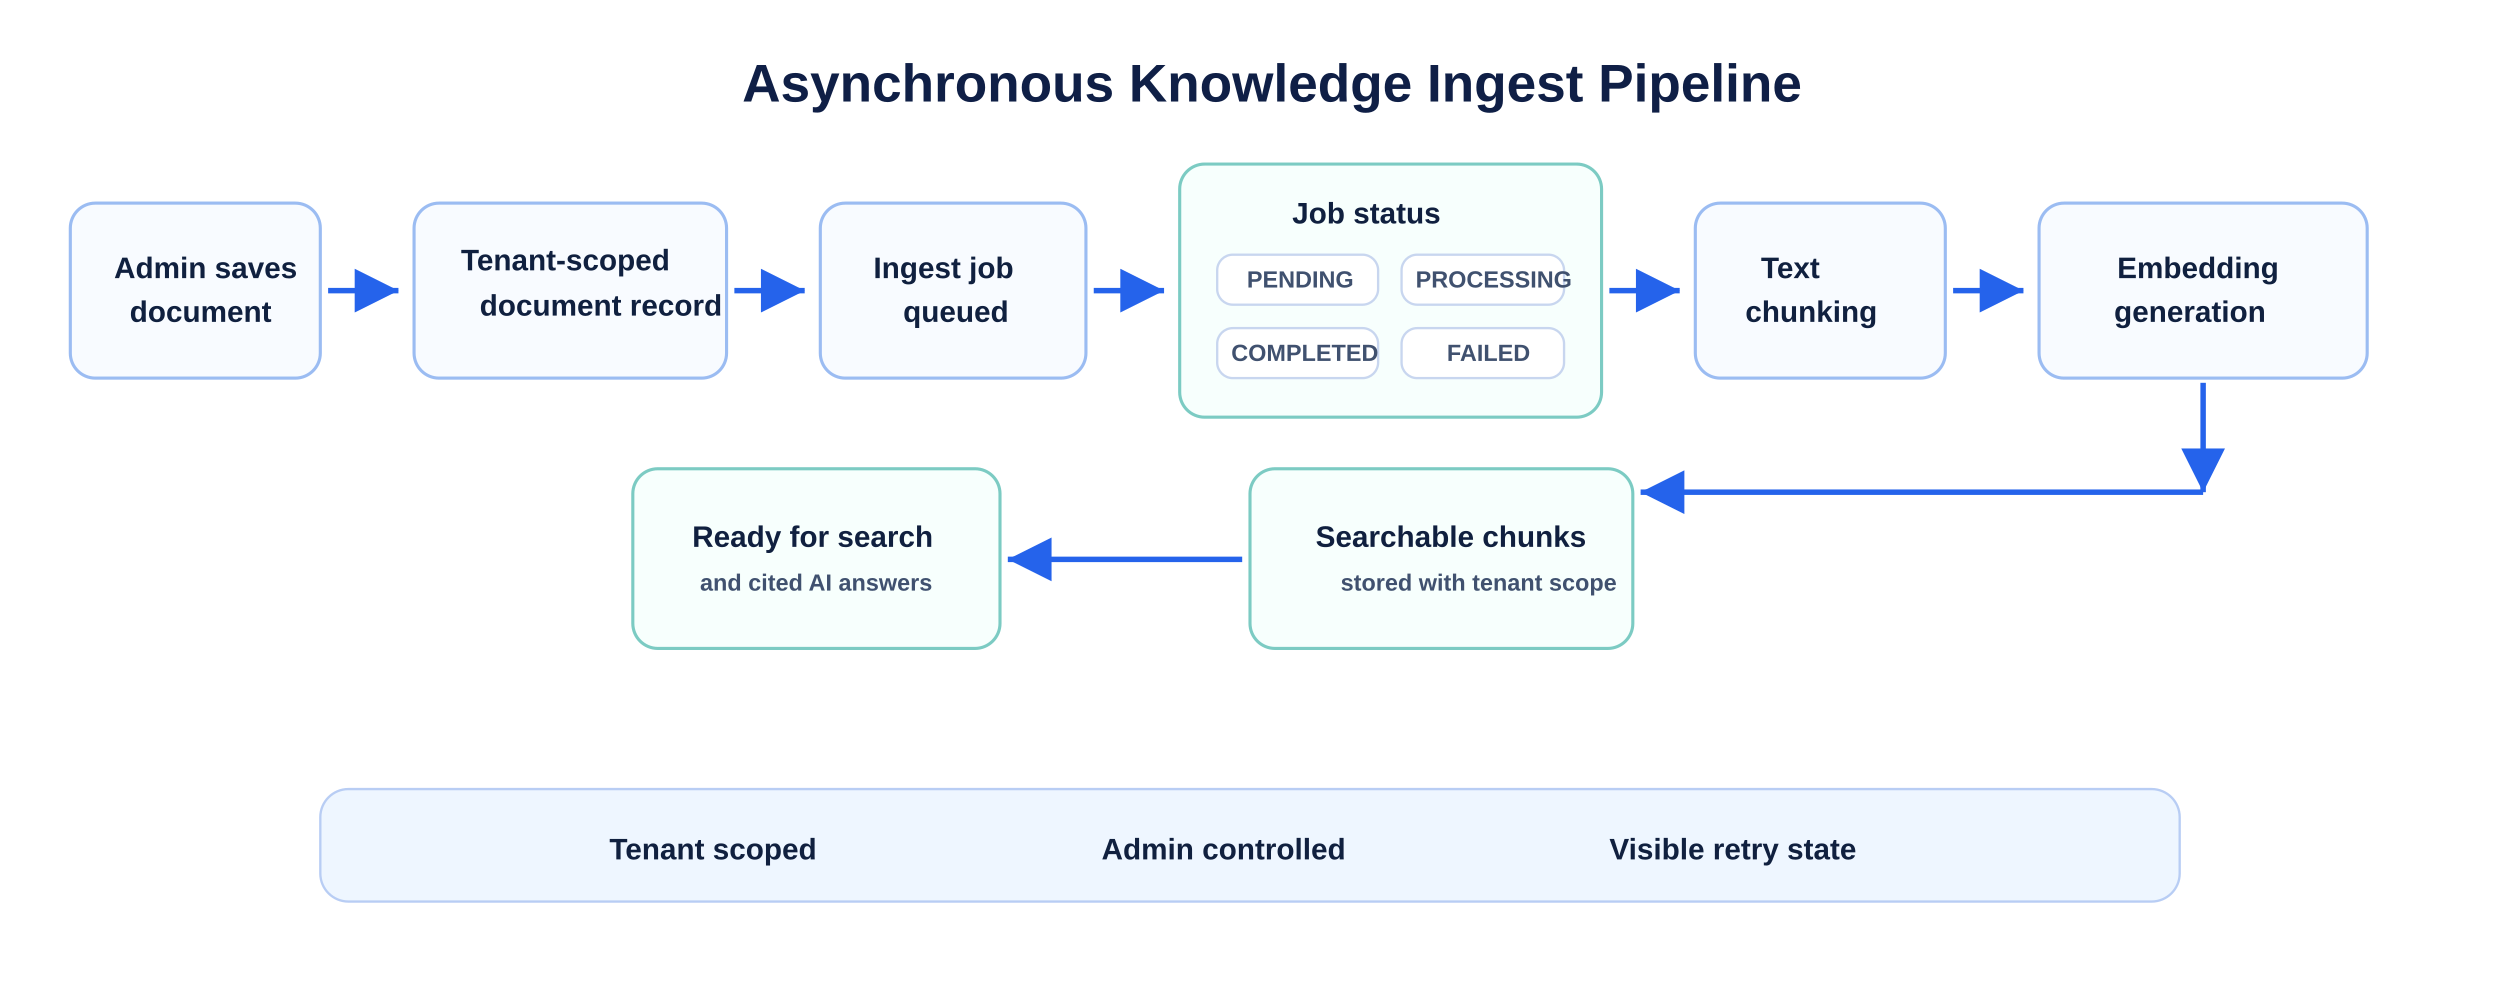
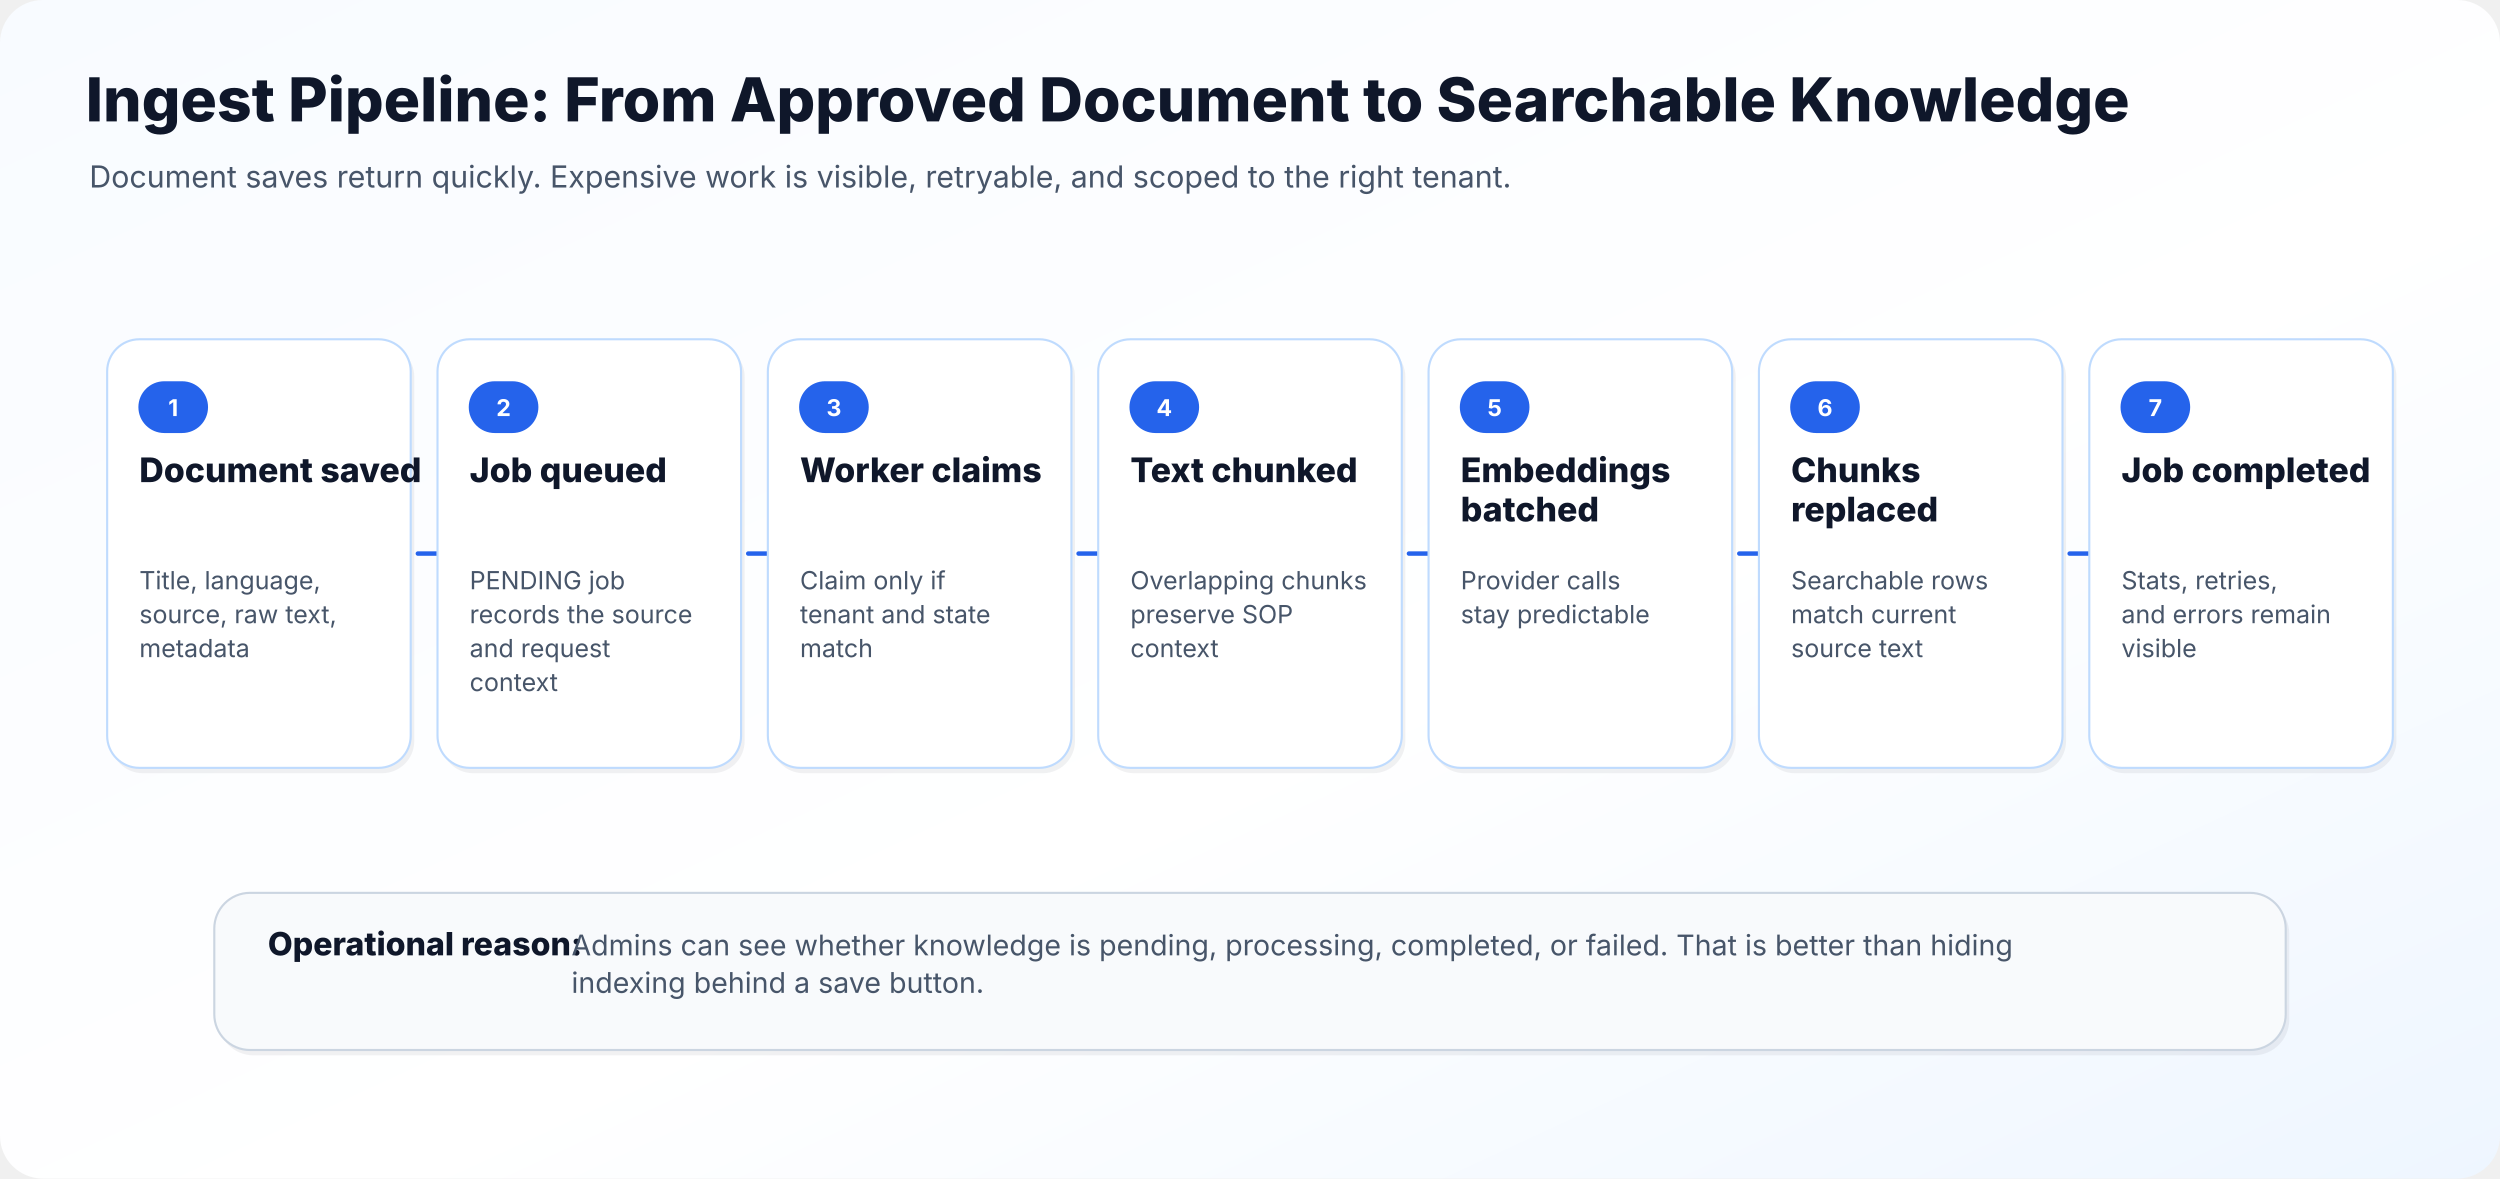
- <svg xmlns="http://www.w3.org/2000/svg" width="1600" height="640" viewBox="0 0 1600 640" role="img" aria-label="Asynchronous knowledge ingest pipeline">
+ <svg xmlns="http://www.w3.org/2000/svg" width="1400" height="660" viewBox="0 0 1400 660" role="img">
  <defs>
+     <linearGradient id="bg" x1="0" y1="0" x2="1" y2="1">
+       <stop offset="0" stop-color="#f8fbff" />
+       <stop offset="0.58" stop-color="#ffffff" />
+       <stop offset="1" stop-color="#eef6ff" />
+     </linearGradient>
+     <marker id="arrow" markerWidth="10" markerHeight="10" refX="8" refY="3" orient="auto" markerUnits="strokeWidth">
+       <path d="M0,0 L8,3 L0,6 Z" fill="#2563eb" />
+     </marker>
    <style>
-       .bg { fill: #ffffff; }
-       .title { font: 700 34px Arial, sans-serif; fill: #0f1f46; }
-       .box { fill: #f8fbff; stroke: #9bbcf2; stroke-width: 2; }
-       .box2 { fill: #f7fffd; stroke: #7ccbc3; stroke-width: 2; }
-       .status { fill: #ffffff; stroke: #c8d6ef; stroke-width: 1.5; }
-       .label { font: 700 19px Arial, sans-serif; fill: #10203f; }
-       .small { font: 600 15px Arial, sans-serif; fill: #40516f; }
-       .arrow { stroke: #2563eb; stroke-width: 3.5; fill: none; marker-end: url(#arrowhead); }
-       .bar { fill: #eef6ff; stroke: #b8cdf4; stroke-width: 1.5; }
+       .muted { fill:#64748b; }
+       .small { font-size:13px; }
+       .label { font-family: Inter, Segoe UI, Arial, sans-serif; }
    </style>
-     <marker id="arrowhead" markerWidth="12" markerHeight="12" refX="10" refY="6" orient="auto">
-       <path d="M2,2 L10,6 L2,10 Z" fill="#2563eb" />
-     </marker>
  </defs>
-   <rect class="bg" width="1600" height="640" />
-   <text class="title" x="475" y="65">Asynchronous Knowledge Ingest Pipeline</text>
-   <g transform="translate(45 130)">
-     <rect class="box" x="0" y="0" width="160" height="112" rx="16" />
-     <text class="label" x="28" y="48">Admin saves</text>
-     <text class="label" x="38" y="76">document</text>
-   </g>
-   <line class="arrow" x1="210" y1="186" x2="255" y2="186" />
-   <g transform="translate(265 130)">
-     <rect class="box" x="0" y="0" width="200" height="112" rx="16" />
-     <text class="label" x="30" y="43">Tenant-scoped</text>
-     <text class="label" x="42" y="72">document record</text>
-   </g>
-   <line class="arrow" x1="470" y1="186" x2="515" y2="186" />
-   <g transform="translate(525 130)">
-     <rect class="box" x="0" y="0" width="170" height="112" rx="16" />
-     <text class="label" x="34" y="48">Ingest job</text>
-     <text class="label" x="53" y="76">queued</text>
-   </g>
-   <line class="arrow" x1="700" y1="186" x2="745" y2="186" />
-   <g transform="translate(755 105)">
-     <rect class="box2" x="0" y="0" width="270" height="162" rx="16" />
-     <text class="label" x="72" y="38">Job status</text>
-     <rect class="status" x="24" y="58" width="103" height="32" rx="10" />
-     <text class="small" x="43" y="79">PENDING</text>
-     <rect class="status" x="142" y="58" width="104" height="32" rx="10" />
-     <text class="small" x="151" y="79">PROCESSING</text>
-     <rect class="status" x="24" y="105" width="103" height="32" rx="10" />
-     <text class="small" x="33" y="126">COMPLETED</text>
-     <rect class="status" x="142" y="105" width="104" height="32" rx="10" />
-     <text class="small" x="171" y="126">FAILED</text>
-   </g>
-   <line class="arrow" x1="1030" y1="186" x2="1075" y2="186" />
-   <g transform="translate(1085 130)">
-     <rect class="box" x="0" y="0" width="160" height="112" rx="16" />
-     <text class="label" x="42" y="48">Text</text>
-     <text class="label" x="32" y="76">chunking</text>
-   </g>
-   <line class="arrow" x1="1250" y1="186" x2="1295" y2="186" />
-   <g transform="translate(1305 130)">
-     <rect class="box" x="0" y="0" width="210" height="112" rx="16" />
-     <text class="label" x="50" y="48">Embedding</text>
-     <text class="label" x="48" y="76">generation</text>
-   </g>
-   <line class="arrow" x1="1410" y1="245" x2="1410" y2="315" />
-   <line class="arrow" x1="1410" y1="315" x2="1050" y2="315" />
-   <g transform="translate(800 300)">
-     <rect class="box2" x="0" y="0" width="245" height="115" rx="16" />
-     <text class="label" x="42" y="50">Searchable chunks</text>
-     <text class="small" x="58" y="78">stored with tenant scope</text>
-   </g>
-   <line class="arrow" x1="795" y1="358" x2="645" y2="358" />
-   <g transform="translate(405 300)">
-     <rect class="box2" x="0" y="0" width="235" height="115" rx="16" />
-     <text class="label" x="38" y="50">Ready for search</text>
-     <text class="small" x="43" y="78">and cited AI answers</text>
-   </g>
-   <rect class="bar" x="205" y="505" width="1190" height="72" rx="18" />
-   <text class="label" x="390" y="550">Tenant scoped</text>
-   <text class="label" x="705" y="550">Admin controlled</text>
-   <text class="label" x="1030" y="550">Visible retry state</text>
+   <rect width="1400" height="660" rx="24" fill="url(#bg)" />
+   <text x="48" y="68" text-anchor="start" style="font-family: Inter, Segoe UI, Arial, sans-serif; font-size:34px; font-weight:800; fill:#0f172a;">
+     <tspan x="48" dy="0">Ingest Pipeline: From Approved Document to Searchable Knowledge</tspan>
+   </text>
+   <text x="50" y="105" text-anchor="start" style="font-family: Inter, Segoe UI, Arial, sans-serif; font-size:17px; font-weight:400; fill:#475569;">
+     <tspan x="50" dy="0">Document saves return quickly. Expensive work is visible, retryable, and scoped to the right tenant.</tspan>
+   </text>
+   <rect x="62" y="193" width="170" height="240" rx="18" fill="#0f172a" opacity="0.06" />
+   <rect x="60" y="190" width="170" height="240" rx="18" fill="#ffffff" stroke="#bfdbfe" stroke-width="1.2" />
+   <rect x="78" y="214" width="38" height="28" rx="14" fill="#2563eb" stroke="#2563eb" />
+   <text x="97" y="233" text-anchor="middle" style="font-family: Inter, Segoe UI, Arial, sans-serif; font-size:13px; font-weight:700; fill:#fff;">
+     <tspan x="97" dy="0">1</tspan>
+   </text>
+   <text x="78" y="270" text-anchor="start" style="font-family: Inter, Segoe UI, Arial, sans-serif; font-size:19px; font-weight:800; fill:#0f172a;">
+     <tspan x="78" dy="0">Document saved</tspan>
+   </text>
+   <text x="78" y="330" text-anchor="start" style="font-family: Inter, Segoe UI, Arial, sans-serif; font-size:14px; font-weight:400; fill:#475569;">
+     <tspan x="78" dy="0">Title, language,</tspan>
+     <tspan x="78" dy="19">source, raw text,</tspan>
+     <tspan x="78" dy="19">metadata</tspan>
+   </text>
+   <line x1="234" y1="310" x2="270" y2="310" stroke="#2563eb" stroke-width="2.5" stroke-linecap="round" marker-end="url(#arrow)" />
+   <rect x="247" y="193" width="170" height="240" rx="18" fill="#0f172a" opacity="0.06" />
+   <rect x="245" y="190" width="170" height="240" rx="18" fill="#ffffff" stroke="#bfdbfe" stroke-width="1.2" />
+   <rect x="263" y="214" width="38" height="28" rx="14" fill="#2563eb" stroke="#2563eb" />
+   <text x="282" y="233" text-anchor="middle" style="font-family: Inter, Segoe UI, Arial, sans-serif; font-size:13px; font-weight:700; fill:#fff;">
+     <tspan x="282" dy="0">2</tspan>
+   </text>
+   <text x="263" y="270" text-anchor="start" style="font-family: Inter, Segoe UI, Arial, sans-serif; font-size:19px; font-weight:800; fill:#0f172a;">
+     <tspan x="263" dy="0">Job queued</tspan>
+   </text>
+   <text x="263" y="330" text-anchor="start" style="font-family: Inter, Segoe UI, Arial, sans-serif; font-size:14px; font-weight:400; fill:#475569;">
+     <tspan x="263" dy="0">PENDING job</tspan>
+     <tspan x="263" dy="19">records the source</tspan>
+     <tspan x="263" dy="19">and request</tspan>
+     <tspan x="263" dy="19">context</tspan>
+   </text>
+   <line x1="419" y1="310" x2="455" y2="310" stroke="#2563eb" stroke-width="2.5" stroke-linecap="round" marker-end="url(#arrow)" />
+   <rect x="432" y="193" width="170" height="240" rx="18" fill="#0f172a" opacity="0.06" />
+   <rect x="430" y="190" width="170" height="240" rx="18" fill="#ffffff" stroke="#bfdbfe" stroke-width="1.2" />
+   <rect x="448" y="214" width="38" height="28" rx="14" fill="#2563eb" stroke="#2563eb" />
+   <text x="467" y="233" text-anchor="middle" style="font-family: Inter, Segoe UI, Arial, sans-serif; font-size:13px; font-weight:700; fill:#fff;">
+     <tspan x="467" dy="0">3</tspan>
+   </text>
+   <text x="448" y="270" text-anchor="start" style="font-family: Inter, Segoe UI, Arial, sans-serif; font-size:19px; font-weight:800; fill:#0f172a;">
+     <tspan x="448" dy="0">Worker claims</tspan>
+   </text>
+   <text x="448" y="330" text-anchor="start" style="font-family: Inter, Segoe UI, Arial, sans-serif; font-size:14px; font-weight:400; fill:#475569;">
+     <tspan x="448" dy="0">Claim only if</tspan>
+     <tspan x="448" dy="19">tenant and state</tspan>
+     <tspan x="448" dy="19">match</tspan>
+   </text>
+   <line x1="604" y1="310" x2="640" y2="310" stroke="#2563eb" stroke-width="2.5" stroke-linecap="round" marker-end="url(#arrow)" />
+   <rect x="617" y="193" width="170" height="240" rx="18" fill="#0f172a" opacity="0.06" />
+   <rect x="615" y="190" width="170" height="240" rx="18" fill="#ffffff" stroke="#bfdbfe" stroke-width="1.2" />
+   <rect x="633" y="214" width="38" height="28" rx="14" fill="#2563eb" stroke="#2563eb" />
+   <text x="652" y="233" text-anchor="middle" style="font-family: Inter, Segoe UI, Arial, sans-serif; font-size:13px; font-weight:700; fill:#fff;">
+     <tspan x="652" dy="0">4</tspan>
+   </text>
+   <text x="633" y="270" text-anchor="start" style="font-family: Inter, Segoe UI, Arial, sans-serif; font-size:19px; font-weight:800; fill:#0f172a;">
+     <tspan x="633" dy="0">Text chunked</tspan>
+   </text>
+   <text x="633" y="330" text-anchor="start" style="font-family: Inter, Segoe UI, Arial, sans-serif; font-size:14px; font-weight:400; fill:#475569;">
+     <tspan x="633" dy="0">Overlapping chunks</tspan>
+     <tspan x="633" dy="19">preserve SOP</tspan>
+     <tspan x="633" dy="19">context</tspan>
+   </text>
+   <line x1="789" y1="310" x2="825" y2="310" stroke="#2563eb" stroke-width="2.5" stroke-linecap="round" marker-end="url(#arrow)" />
+   <rect x="802" y="193" width="170" height="240" rx="18" fill="#0f172a" opacity="0.06" />
+   <rect x="800" y="190" width="170" height="240" rx="18" fill="#ffffff" stroke="#bfdbfe" stroke-width="1.2" />
+   <rect x="818" y="214" width="38" height="28" rx="14" fill="#2563eb" stroke="#2563eb" />
+   <text x="837" y="233" text-anchor="middle" style="font-family: Inter, Segoe UI, Arial, sans-serif; font-size:13px; font-weight:700; fill:#fff;">
+     <tspan x="837" dy="0">5</tspan>
+   </text>
+   <text x="818" y="270" text-anchor="start" style="font-family: Inter, Segoe UI, Arial, sans-serif; font-size:19px; font-weight:800; fill:#0f172a;">
+     <tspan x="818" dy="0">Embeddings</tspan>
+     <tspan x="818" dy="22">batched</tspan>
+   </text>
+   <text x="818" y="330" text-anchor="start" style="font-family: Inter, Segoe UI, Arial, sans-serif; font-size:14px; font-weight:400; fill:#475569;">
+     <tspan x="818" dy="0">Provider calls</tspan>
+     <tspan x="818" dy="19">stay predictable</tspan>
+   </text>
+   <line x1="974" y1="310" x2="1010" y2="310" stroke="#2563eb" stroke-width="2.5" stroke-linecap="round" marker-end="url(#arrow)" />
+   <rect x="987" y="193" width="170" height="240" rx="18" fill="#0f172a" opacity="0.06" />
+   <rect x="985" y="190" width="170" height="240" rx="18" fill="#ffffff" stroke="#bfdbfe" stroke-width="1.2" />
+   <rect x="1003" y="214" width="38" height="28" rx="14" fill="#2563eb" stroke="#2563eb" />
+   <text x="1022" y="233" text-anchor="middle" style="font-family: Inter, Segoe UI, Arial, sans-serif; font-size:13px; font-weight:700; fill:#fff;">
+     <tspan x="1022" dy="0">6</tspan>
+   </text>
+   <text x="1003" y="270" text-anchor="start" style="font-family: Inter, Segoe UI, Arial, sans-serif; font-size:19px; font-weight:800; fill:#0f172a;">
+     <tspan x="1003" dy="0">Chunks</tspan>
+     <tspan x="1003" dy="22">replaced</tspan>
+   </text>
+   <text x="1003" y="330" text-anchor="start" style="font-family: Inter, Segoe UI, Arial, sans-serif; font-size:14px; font-weight:400; fill:#475569;">
+     <tspan x="1003" dy="0">Searchable rows</tspan>
+     <tspan x="1003" dy="19">match current</tspan>
+     <tspan x="1003" dy="19">source text</tspan>
+   </text>
+   <line x1="1159" y1="310" x2="1195" y2="310" stroke="#2563eb" stroke-width="2.5" stroke-linecap="round" marker-end="url(#arrow)" />
+   <rect x="1172" y="193" width="170" height="240" rx="18" fill="#0f172a" opacity="0.06" />
+   <rect x="1170" y="190" width="170" height="240" rx="18" fill="#ffffff" stroke="#bfdbfe" stroke-width="1.2" />
+   <rect x="1188" y="214" width="38" height="28" rx="14" fill="#2563eb" stroke="#2563eb" />
+   <text x="1207" y="233" text-anchor="middle" style="font-family: Inter, Segoe UI, Arial, sans-serif; font-size:13px; font-weight:700; fill:#fff;">
+     <tspan x="1207" dy="0">7</tspan>
+   </text>
+   <text x="1188" y="270" text-anchor="start" style="font-family: Inter, Segoe UI, Arial, sans-serif; font-size:19px; font-weight:800; fill:#0f172a;">
+     <tspan x="1188" dy="0">Job completed</tspan>
+   </text>
+   <text x="1188" y="330" text-anchor="start" style="font-family: Inter, Segoe UI, Arial, sans-serif; font-size:14px; font-weight:400; fill:#475569;">
+     <tspan x="1188" dy="0">Stats, retries,</tspan>
+     <tspan x="1188" dy="19">and errors remain</tspan>
+     <tspan x="1188" dy="19">visible</tspan>
+   </text>
+   <rect x="122" y="503" width="1160" height="88" rx="20" fill="#0f172a" opacity="0.06" />
+   <rect x="120" y="500" width="1160" height="88" rx="20" fill="#f8fafc" stroke="#cbd5e1" stroke-width="1.2" />
+   <text x="150" y="535" text-anchor="start" style="font-family: Inter, Segoe UI, Arial, sans-serif; font-size:18px; font-weight:800; fill:#0f172a;">
+     <tspan x="150" dy="0">Operational reason:</tspan>
+   </text>
+   <text x="320" y="535" text-anchor="start" style="font-family: Inter, Segoe UI, Arial, sans-serif; font-size:16px; font-weight:400; fill:#475569;">
+     <tspan x="320" dy="0">Admins can see whether knowledge is pending, processing, completed, or failed. That is better than hiding</tspan>
+     <tspan x="320" dy="21">indexing behind a save button.</tspan>
+   </text>
</svg>
